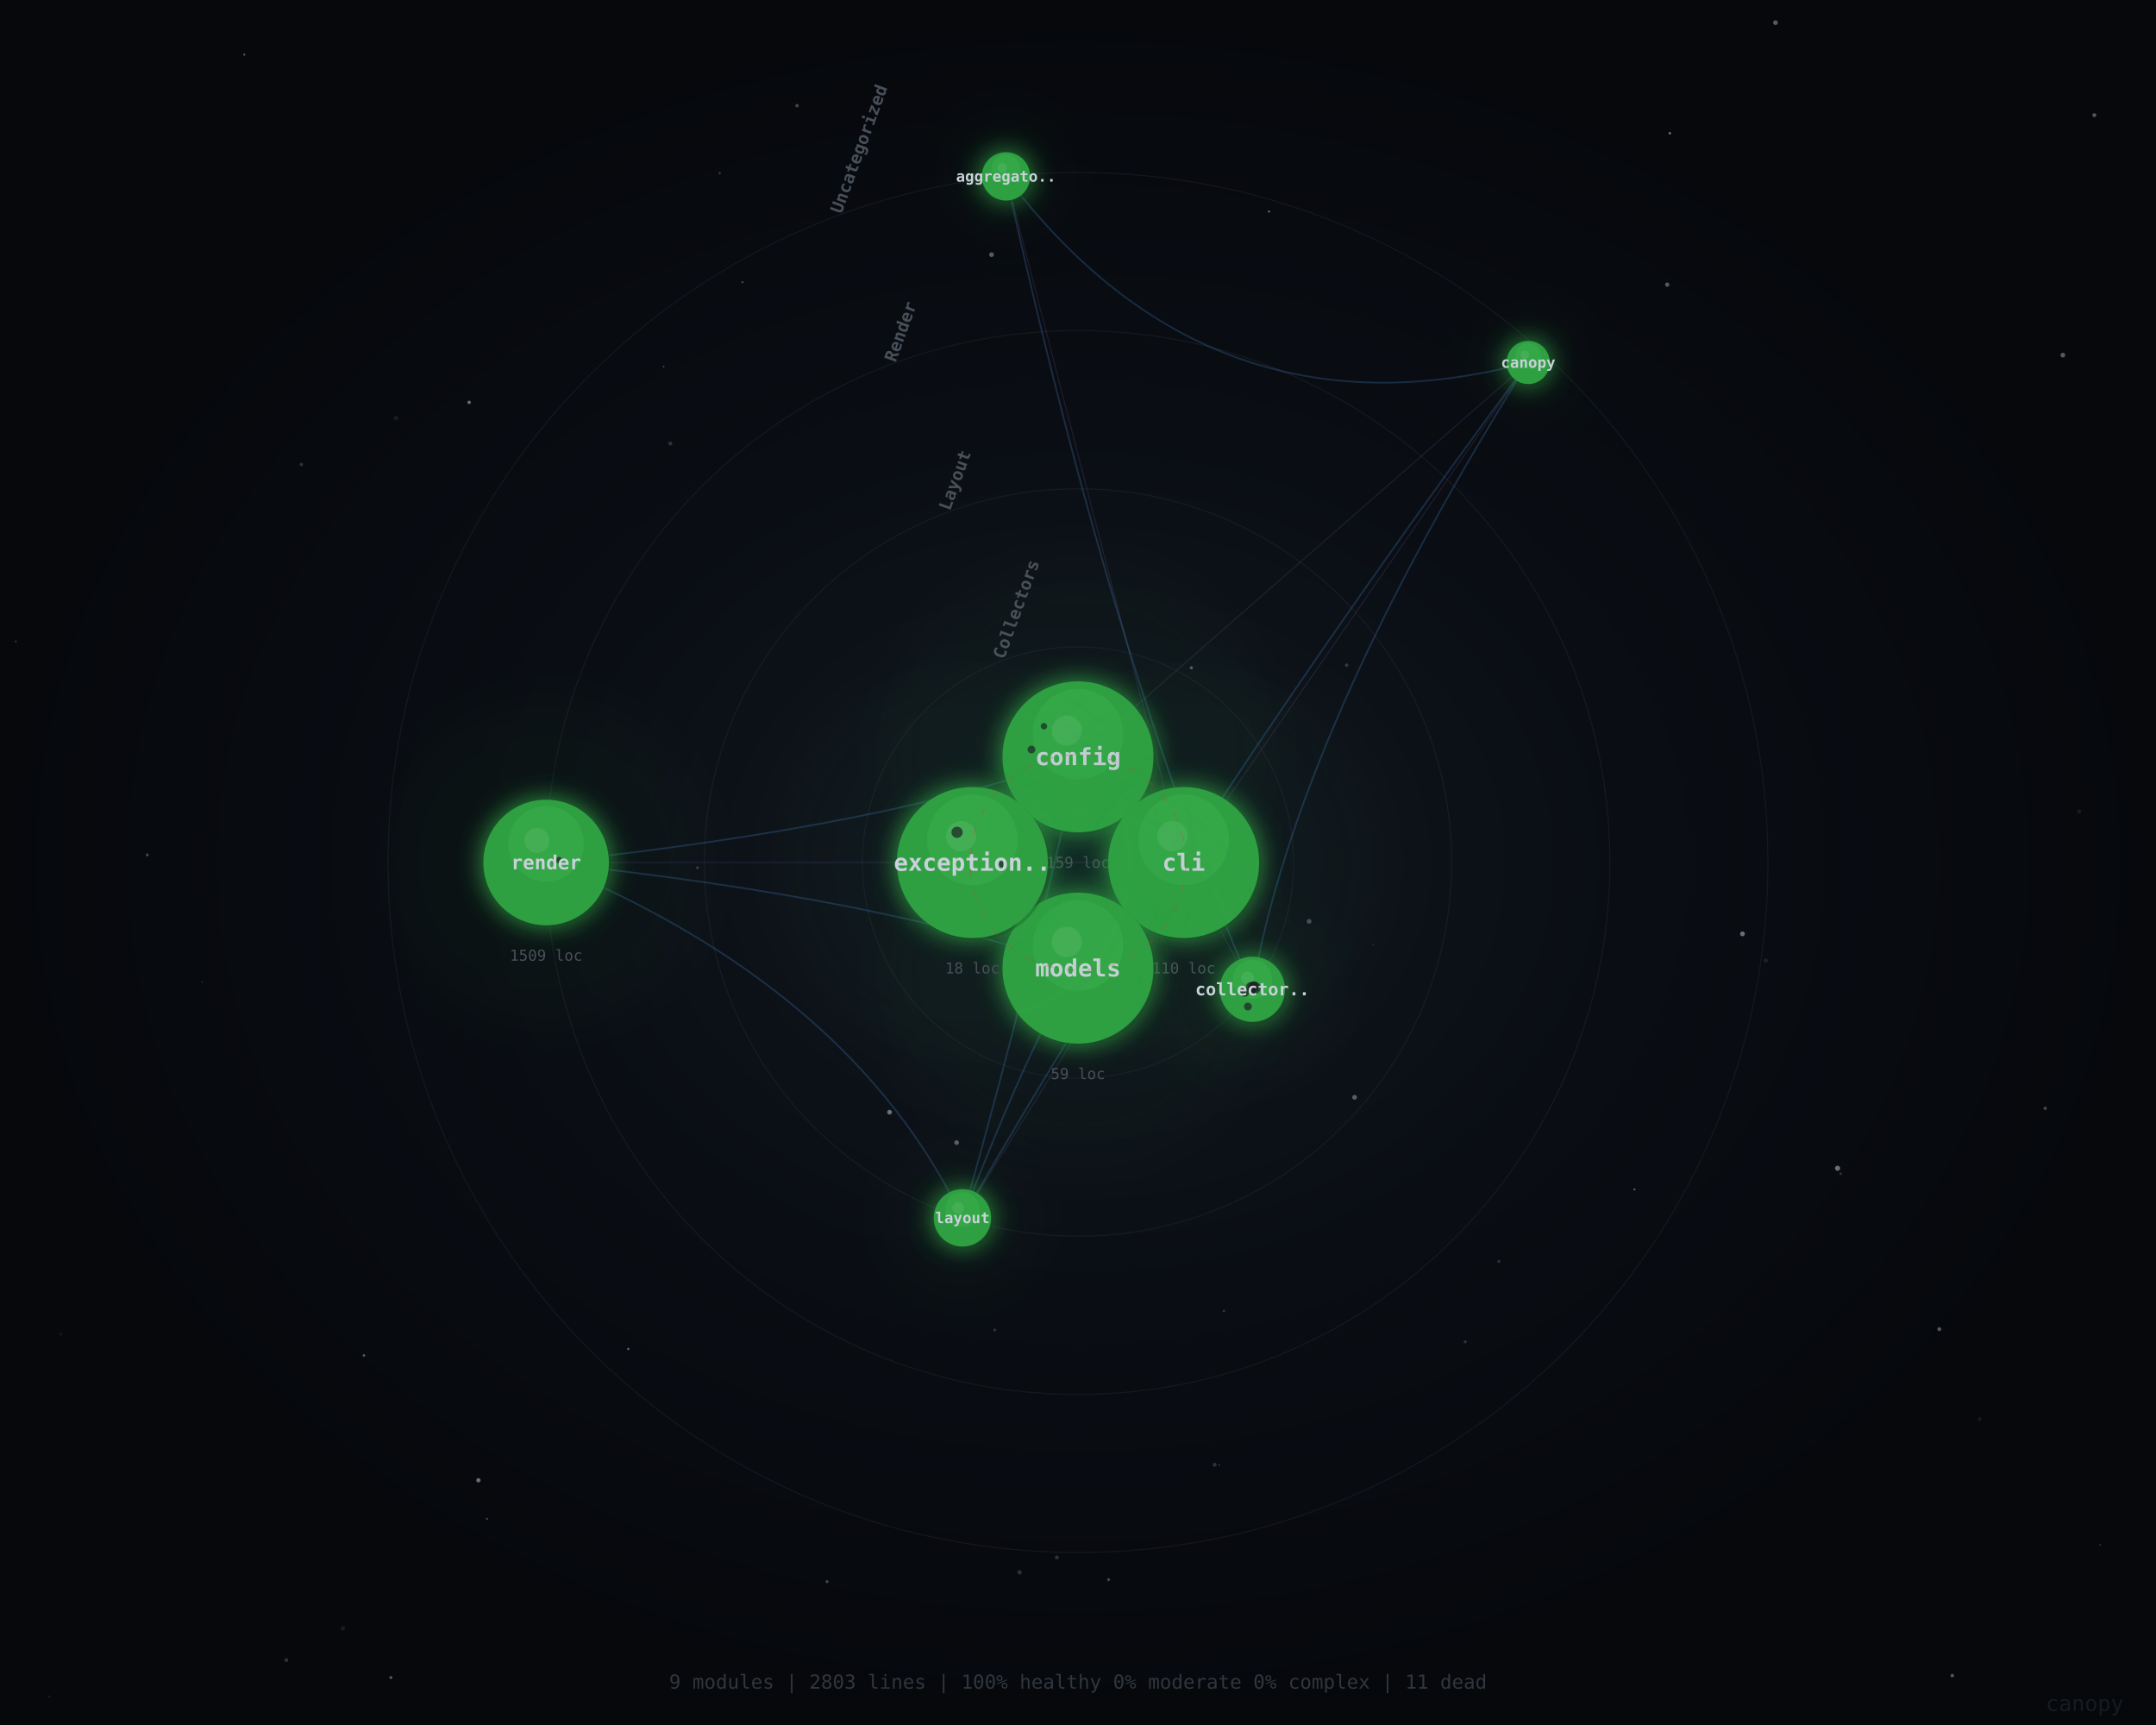
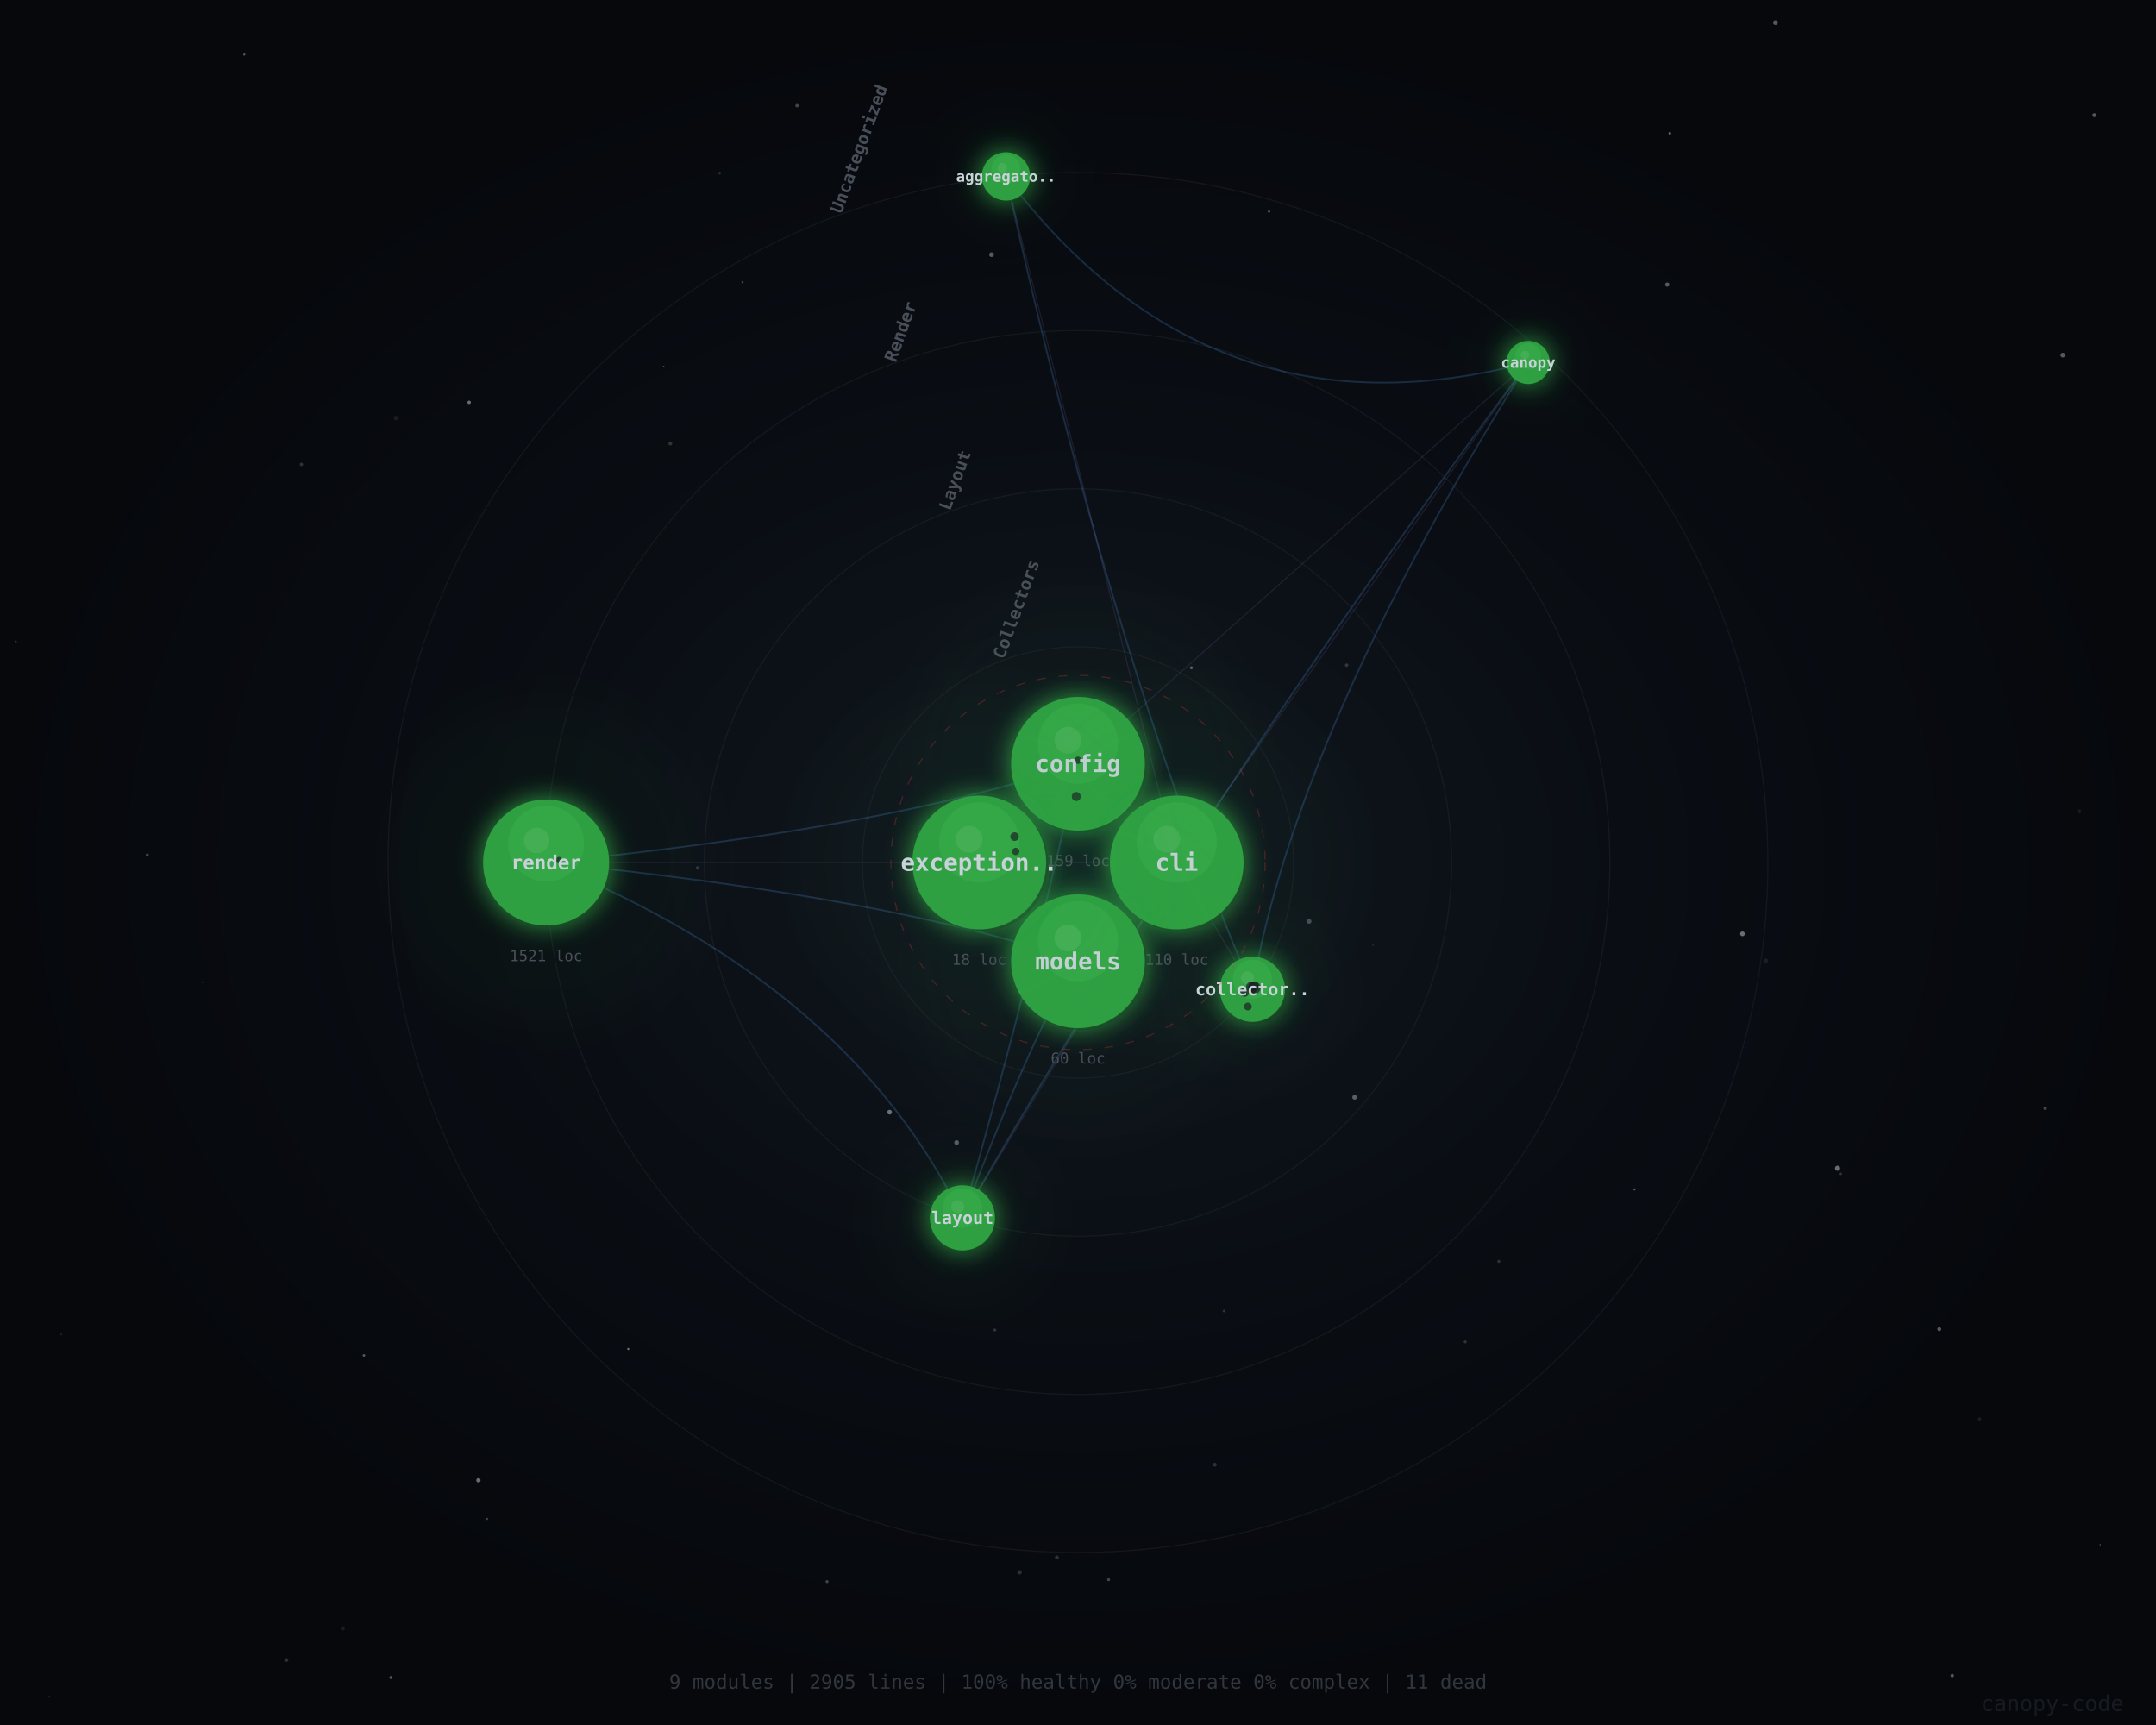
<svg xmlns="http://www.w3.org/2000/svg" viewBox="0 0 1000 800">
  <defs>
    <radialGradient id="bgGrad" cx="50%" cy="50%" r="50%">
      <stop offset="0%" stop-color="#111820" />
      <stop offset="50%" stop-color="#0a0e14" />
      <stop offset="100%" stop-color="#06080c" />
    </radialGradient>
    <filter id="nodeGlow" x="-50%" y="-50%" width="200%" height="200%">
      <feGaussianBlur stdDeviation="6" result="blur" />
      <feMerge>
        <feMergeNode in="blur" />
        <feMergeNode in="SourceGraphic" />
      </feMerge>
    </filter>
    <filter id="softGlow" x="-50%" y="-50%" width="200%" height="200%">
      <feGaussianBlur stdDeviation="12" />
    </filter>
    <filter id="churnPulse" x="-50%" y="-50%" width="200%" height="200%">
      <feGaussianBlur stdDeviation="4" result="blur" />
      <feMerge>
        <feMergeNode in="blur" />
        <feMergeNode in="SourceGraphic" />
      </feMerge>
    </filter>
  </defs>
  <rect width="1000" height="800" fill="url(#bgGrad)" />
  <circle cx="971.4" cy="53.4" r="0.9" fill="#c9d1d9" opacity="0.4" />
  <circle cx="514.2" cy="732.6" r="0.7" fill="#c9d1d9" opacity="0.3" />
  <circle cx="918.2" cy="658.1" r="0.8" fill="#c9d1d9" opacity="0.1" />
  <circle cx="956.8" cy="164.7" r="1.1" fill="#c9d1d9" opacity="0.4" />
  <circle cx="183.7" cy="193.9" r="1.0" fill="#c9d1d9" opacity="0.1" />
  <circle cx="636.9" cy="438.2" r="0.5" fill="#c9d1d9" opacity="0.1" />
  <circle cx="563.4" cy="679.3" r="0.9" fill="#c9d1d9" opacity="0.2" />
  <circle cx="774.5" cy="61.8" r="0.6" fill="#c9d1d9" opacity="0.5" />
  <circle cx="461.4" cy="616.8" r="0.7" fill="#c9d1d9" opacity="0.2" />
  <circle cx="113.3" cy="25.3" r="0.5" fill="#c9d1d9" opacity="0.4" />
  <circle cx="565.5" cy="679.4" r="0.3" fill="#c9d1d9" opacity="0.4" />
  <circle cx="291.4" cy="625.6" r="0.5" fill="#c9d1d9" opacity="0.5" />
  <circle cx="168.8" cy="628.6" r="0.6" fill="#c9d1d9" opacity="0.4" />
  <circle cx="181.3" cy="778.0" r="0.7" fill="#c9d1d9" opacity="0.4" />
  <circle cx="823.5" cy="10.5" r="1.1" fill="#c9d1d9" opacity="0.4" />
  <circle cx="974.1" cy="716.4" r="0.3" fill="#c9d1d9" opacity="0.4" />
  <circle cx="773.3" cy="132.0" r="1.0" fill="#c9d1d9" opacity="0.4" />
  <circle cx="899.5" cy="616.4" r="0.9" fill="#c9d1d9" opacity="0.4" />
  <circle cx="344.4" cy="130.9" r="0.5" fill="#c9d1d9" opacity="0.3" />
  <circle cx="964.4" cy="376.3" r="0.9" fill="#c9d1d9" opacity="0.1" />
  <circle cx="28.3" cy="618.8" r="0.6" fill="#c9d1d9" opacity="0.1" />
  <circle cx="263.3" cy="399.7" r="0.9" fill="#c9d1d9" opacity="0.2" />
  <circle cx="758.1" cy="551.6" r="0.5" fill="#c9d1d9" opacity="0.4" />
  <circle cx="139.8" cy="215.4" r="0.8" fill="#c9d1d9" opacity="0.2" />
  <circle cx="459.9" cy="118.1" r="1.1" fill="#c9d1d9" opacity="0.4" />
  <circle cx="852.3" cy="541.8" r="1.2" fill="#c9d1d9" opacity="0.5" />
  <circle cx="628.3" cy="508.9" r="1.1" fill="#c9d1d9" opacity="0.4" />
  <circle cx="552.6" cy="309.7" r="0.7" fill="#c9d1d9" opacity="0.4" />
  <circle cx="333.8" cy="80.3" r="0.6" fill="#c9d1d9" opacity="0.2" />
  <circle cx="819.0" cy="445.5" r="1.0" fill="#c9d1d9" opacity="0.1" />
  <circle cx="217.6" cy="186.6" r="0.8" fill="#c9d1d9" opacity="0.5" />
  <circle cx="93.8" cy="455.5" r="0.3" fill="#c9d1d9" opacity="0.3" />
  <circle cx="307.8" cy="170.0" r="0.4" fill="#c9d1d9" opacity="0.3" />
  <circle cx="695.2" cy="585.0" r="0.7" fill="#c9d1d9" opacity="0.2" />
  <circle cx="369.7" cy="49.0" r="0.8" fill="#c9d1d9" opacity="0.3" />
  <circle cx="221.9" cy="686.5" r="1.0" fill="#c9d1d9" opacity="0.5" />
  <circle cx="607.2" cy="427.3" r="1.1" fill="#c9d1d9" opacity="0.3" />
  <circle cx="808.2" cy="433.1" r="1.1" fill="#c9d1d9" opacity="0.5" />
  <circle cx="310.9" cy="205.7" r="0.9" fill="#c9d1d9" opacity="0.2" />
  <circle cx="159.0" cy="755.2" r="1.0" fill="#c9d1d9" opacity="0.1" />
  <circle cx="225.9" cy="704.4" r="0.5" fill="#c9d1d9" opacity="0.3" />
  <circle cx="489.4" cy="452.3" r="0.4" fill="#c9d1d9" opacity="0.5" />
  <circle cx="624.6" cy="308.5" r="0.8" fill="#c9d1d9" opacity="0.2" />
  <circle cx="383.6" cy="733.5" r="0.7" fill="#c9d1d9" opacity="0.3" />
  <circle cx="905.5" cy="777.1" r="0.8" fill="#c9d1d9" opacity="0.4" />
  <circle cx="525.0" cy="361.7" r="0.4" fill="#c9d1d9" opacity="0.3" />
  <circle cx="567.7" cy="608.0" r="0.6" fill="#c9d1d9" opacity="0.2" />
  <circle cx="412.6" cy="515.8" r="1.1" fill="#c9d1d9" opacity="0.5" />
  <circle cx="679.6" cy="622.3" r="0.7" fill="#c9d1d9" opacity="0.2" />
  <circle cx="472.9" cy="729.2" r="1.0" fill="#c9d1d9" opacity="0.2" />
  <circle cx="22.8" cy="786.8" r="0.5" fill="#c9d1d9" opacity="0.1" />
  <circle cx="323.5" cy="402.4" r="0.7" fill="#c9d1d9" opacity="0.2" />
  <circle cx="490.2" cy="722.3" r="0.9" fill="#c9d1d9" opacity="0.2" />
  <circle cx="132.8" cy="769.9" r="0.9" fill="#c9d1d9" opacity="0.2" />
  <circle cx="443.7" cy="529.9" r="1.1" fill="#c9d1d9" opacity="0.4" />
  <circle cx="7.3" cy="297.5" r="0.5" fill="#c9d1d9" opacity="0.2" />
  <circle cx="853.8" cy="544.4" r="0.6" fill="#c9d1d9" opacity="0.2" />
  <circle cx="588.6" cy="98.1" r="0.5" fill="#c9d1d9" opacity="0.5" />
  <circle cx="948.6" cy="514.0" r="0.8" fill="#c9d1d9" opacity="0.3" />
  <circle cx="68.3" cy="396.5" r="0.7" fill="#c9d1d9" opacity="0.3" />
  <circle cx="500.0" cy="400.0" r="100.0" fill="none" stroke="#30363d" stroke-width="0.5" opacity="0.3" />
  <circle cx="500.0" cy="400.0" r="173.3" fill="none" stroke="#30363d" stroke-width="0.5" opacity="0.3" />
  <circle cx="500.0" cy="400.0" r="246.7" fill="none" stroke="#30363d" stroke-width="0.5" opacity="0.3" />
  <circle cx="500.0" cy="400.0" r="320.0" fill="none" stroke="#30363d" stroke-width="0.5" opacity="0.3" />
  <text x="465.7" y="306.1" font-family="monospace" font-size="8" font-weight="600" fill="#484f58" text-anchor="start" transform="rotate(-70 465.7 306.1)">Collectors</text>
  <text x="440.6" y="237.2" font-family="monospace" font-size="8" font-weight="600" fill="#484f58" text-anchor="start" transform="rotate(-70 440.6 237.2)">Layout</text>
  <text x="415.4" y="168.3" font-family="monospace" font-size="8" font-weight="600" fill="#484f58" text-anchor="start" transform="rotate(-70 415.4 168.3)">Render</text>
  <text x="390.3" y="99.4" font-family="monospace" font-size="8" font-weight="600" fill="#484f58" text-anchor="start" transform="rotate(-70 390.3 99.4)">Uncategorized</text>
-   <line x1="549.0" y1="400.0" x2="708.8" y2="168.1" stroke="#bc8cff" stroke-width="0.5" opacity="0.12" />
-   <line x1="549.0" y1="400.0" x2="466.6" y2="81.8" stroke="#bc8cff" stroke-width="0.5" opacity="0.12" />
-   <line x1="549.0" y1="400.0" x2="580.9" y2="458.8" stroke="#bc8cff" stroke-width="0.5" opacity="0.12" />
-   <line x1="549.0" y1="400.0" x2="446.4" y2="564.8" stroke="#bc8cff" stroke-width="0.5" opacity="0.12" />
-   <line x1="549.0" y1="400.0" x2="253.3" y2="400.0" stroke="#bc8cff" stroke-width="0.5" opacity="0.12" />
-   <line x1="500.0" y1="351.0" x2="708.8" y2="168.1" stroke="#bc8cff" stroke-width="0.5" opacity="0.12" />
+   <line x1="545.8" y1="400.0" x2="708.8" y2="168.1" stroke="#bc8cff" stroke-width="0.5" opacity="0.12" />
+   <line x1="545.8" y1="400.0" x2="466.6" y2="81.8" stroke="#bc8cff" stroke-width="0.5" opacity="0.12" />
+   <line x1="545.8" y1="400.0" x2="580.9" y2="458.8" stroke="#bc8cff" stroke-width="0.5" opacity="0.12" />
+   <line x1="545.8" y1="400.0" x2="446.4" y2="564.8" stroke="#bc8cff" stroke-width="0.5" opacity="0.12" />
+   <line x1="545.8" y1="400.0" x2="253.3" y2="400.0" stroke="#bc8cff" stroke-width="0.5" opacity="0.12" />
+   <line x1="500.0" y1="354.2" x2="708.8" y2="168.1" stroke="#bc8cff" stroke-width="0.5" opacity="0.12" />
  <path d="M466.6,81.8 Q561.4,207.4 708.8,168.1" fill="none" stroke="#58a6ff" stroke-width="0.8" opacity="0.2" />
  <path d="M466.6,81.8 Q516.6,309.2 580.9,458.8" fill="none" stroke="#58a6ff" stroke-width="0.8" opacity="0.2" />
  <path d="M580.9,458.8 Q601.4,339.4 708.8,168.1" fill="none" stroke="#58a6ff" stroke-width="0.8" opacity="0.2" />
  <path d="M446.4,564.8 Q554.3,376.5 708.8,168.1" fill="none" stroke="#58a6ff" stroke-width="0.8" opacity="0.2" />
-   <path d="M446.4,564.8 Q481.3,440.5 500.0,351.0" fill="none" stroke="#58a6ff" stroke-width="0.8" opacity="0.2" />
-   <path d="M446.4,564.8 Q481.3,474.8 500.0,449.0" fill="none" stroke="#58a6ff" stroke-width="0.8" opacity="0.2" />
-   <path d="M253.3,400.0 Q413.7,382.9 500.0,351.0" fill="none" stroke="#58a6ff" stroke-width="0.8" opacity="0.2" />
+   <path d="M446.4,564.8 Q481.2,441.7 500.0,354.2" fill="none" stroke="#58a6ff" stroke-width="0.8" opacity="0.2" />
+   <path d="M446.4,564.8 Q481.2,473.7 500.0,445.8" fill="none" stroke="#58a6ff" stroke-width="0.8" opacity="0.2" />
+   <path d="M253.3,400.0 Q413.7,384.0 500.0,354.2" fill="none" stroke="#58a6ff" stroke-width="0.8" opacity="0.2" />
  <path d="M253.3,400.0 Q394.9,457.7 446.4,564.8" fill="none" stroke="#58a6ff" stroke-width="0.8" opacity="0.2" />
-   <path d="M253.3,400.0 Q413.7,417.1 500.0,449.0" fill="none" stroke="#58a6ff" stroke-width="0.8" opacity="0.2" />
+   <path d="M253.3,400.0 Q413.7,416.0 500.0,445.8" fill="none" stroke="#58a6ff" stroke-width="0.8" opacity="0.2" />
  <g data-module="canopy.config">
-     <circle cx="500.0" cy="351.0" r="87.5" fill="#2ea04355" opacity="0.1" filter="url(#softGlow)" />
-     <circle cx="501.0" cy="352.0" r="35.0" fill="#000000" opacity="0.3" />
-     <circle cx="500.0" cy="351.0" r="35.0" fill="#2ea043" filter="url(#nodeGlow)" />
-     <circle cx="500.0" cy="340.5" r="21.0" fill="#56d364" opacity="0.15" />
-     <circle cx="494.8" cy="338.8" r="7.0" fill="#ffffff" opacity="0.08" />
-     <circle cx="478.4" cy="347.6" r="1.8" fill="#1b1f23" opacity="0.7" />
-     <circle cx="484.2" cy="336.8" r="1.5" fill="#1b1f23" opacity="0.7" />
-     <text x="500.0" y="351.0" font-family="monospace" font-size="11" font-weight="700" fill="#c9d1d9" text-anchor="middle" dy="0.35em">config</text>
-     <text x="500.0" y="400.0" font-family="monospace" font-size="7" fill="#484f58" text-anchor="middle" dy="0.35em">159 loc</text>
+     <circle cx="500.0" cy="354.2" r="77.5" fill="#2ea04355" opacity="0.1" filter="url(#softGlow)" />
+     <circle cx="501.0" cy="355.2" r="31.0" fill="#000000" opacity="0.3" />
+     <circle cx="500.0" cy="354.2" r="31.0" fill="#2ea043" filter="url(#nodeGlow)" />
+     <circle cx="500.0" cy="344.9" r="18.6" fill="#56d364" opacity="0.15" />
+     <circle cx="495.3" cy="343.3" r="6.2" fill="#ffffff" opacity="0.08" />
+     <circle cx="499.2" cy="369.4" r="2.1" fill="#1b1f23" opacity="0.7" />
+     <circle cx="500.0" cy="352.6" r="1.7" fill="#1b1f23" opacity="0.7" />
+     <text x="500.0" y="354.2" font-family="monospace" font-size="11" font-weight="700" fill="#c9d1d9" text-anchor="middle" dy="0.35em">config</text>
+     <text x="500.0" y="399.2" font-family="monospace" font-size="7" fill="#484f58" text-anchor="middle" dy="0.35em">159 loc</text>
  </g>
  <g data-module="canopy.cli">
-     <circle cx="549.0" cy="400.0" r="87.5" fill="#2ea04355" opacity="0.1" filter="url(#softGlow)" />
-     <circle cx="550.0" cy="401.0" r="35.0" fill="#000000" opacity="0.3" />
-     <circle cx="549.0" cy="400.0" r="35.0" fill="#2ea043" filter="url(#nodeGlow)" />
-     <circle cx="549.0" cy="389.5" r="21.0" fill="#56d364" opacity="0.15" />
-     <circle cx="543.8" cy="387.8" r="7.0" fill="#ffffff" opacity="0.08" />
-     <text x="549.0" y="400.0" font-family="monospace" font-size="11" font-weight="700" fill="#c9d1d9" text-anchor="middle" dy="0.35em">cli</text>
-     <text x="549.0" y="449.0" font-family="monospace" font-size="7" fill="#484f58" text-anchor="middle" dy="0.35em">110 loc</text>
+     <circle cx="545.8" cy="400.0" r="77.5" fill="#2ea04355" opacity="0.1" filter="url(#softGlow)" />
+     <circle cx="546.8" cy="401.0" r="31.0" fill="#000000" opacity="0.3" />
+     <circle cx="545.8" cy="400.0" r="31.0" fill="#2ea043" filter="url(#nodeGlow)" />
+     <circle cx="545.8" cy="390.7" r="18.6" fill="#56d364" opacity="0.15" />
+     <circle cx="541.2" cy="389.2" r="6.2" fill="#ffffff" opacity="0.08" />
+     <text x="545.8" y="400.0" font-family="monospace" font-size="11" font-weight="700" fill="#c9d1d9" text-anchor="middle" dy="0.35em">cli</text>
+     <text x="545.8" y="445.0" font-family="monospace" font-size="7" fill="#484f58" text-anchor="middle" dy="0.35em">110 loc</text>
  </g>
  <g data-module="canopy.models">
-     <circle cx="500.0" cy="449.0" r="87.5" fill="#2ea04355" opacity="0.1" filter="url(#softGlow)" />
-     <circle cx="501.0" cy="450.0" r="35.0" fill="#000000" opacity="0.3" />
-     <circle cx="500.0" cy="449.0" r="35.0" fill="#2ea043" filter="url(#nodeGlow)" />
-     <circle cx="500.0" cy="438.5" r="21.0" fill="#56d364" opacity="0.15" />
-     <circle cx="494.8" cy="436.8" r="7.0" fill="#ffffff" opacity="0.08" />
-     <text x="500.0" y="449.0" font-family="monospace" font-size="11" font-weight="700" fill="#c9d1d9" text-anchor="middle" dy="0.35em">models</text>
-     <text x="500.0" y="498.0" font-family="monospace" font-size="7" fill="#484f58" text-anchor="middle" dy="0.35em">59 loc</text>
+     <circle cx="500.0" cy="445.8" r="77.5" fill="#2ea04355" opacity="0.1" filter="url(#softGlow)" />
+     <circle cx="501.0" cy="446.8" r="31.0" fill="#000000" opacity="0.3" />
+     <circle cx="500.0" cy="445.8" r="31.0" fill="#2ea043" filter="url(#nodeGlow)" />
+     <circle cx="500.0" cy="436.5" r="18.6" fill="#56d364" opacity="0.15" />
+     <circle cx="495.3" cy="435.0" r="6.2" fill="#ffffff" opacity="0.08" />
+     <text x="500.0" y="445.8" font-family="monospace" font-size="11" font-weight="700" fill="#c9d1d9" text-anchor="middle" dy="0.35em">models</text>
+     <text x="500.0" y="490.8" font-family="monospace" font-size="7" fill="#484f58" text-anchor="middle" dy="0.35em">60 loc</text>
  </g>
  <g data-module="canopy.exceptions">
-     <circle cx="451.0" cy="400.0" r="87.5" fill="#2ea04355" opacity="0.1" filter="url(#softGlow)" />
-     <circle cx="452.0" cy="401.0" r="35.0" fill="#000000" opacity="0.3" />
-     <circle cx="451.0" cy="400.0" r="35.0" fill="#2ea043" filter="url(#nodeGlow)" />
-     <circle cx="451.0" cy="389.5" r="21.0" fill="#56d364" opacity="0.15" />
-     <circle cx="445.8" cy="387.8" r="7.0" fill="#ffffff" opacity="0.08" />
-     <circle cx="443.9" cy="386.0" r="2.6" fill="#1b1f23" opacity="0.7" />
-     <circle cx="465.0" cy="400.8" r="1.6" fill="#1b1f23" opacity="0.7" />
-     <text x="451.0" y="400.0" font-family="monospace" font-size="11" font-weight="700" fill="#c9d1d9" text-anchor="middle" dy="0.35em">exception..</text>
-     <text x="451.0" y="449.0" font-family="monospace" font-size="7" fill="#484f58" text-anchor="middle" dy="0.35em">18 loc</text>
+     <circle cx="454.2" cy="400.0" r="77.5" fill="#2ea04355" opacity="0.1" filter="url(#softGlow)" />
+     <circle cx="455.2" cy="401.0" r="31.0" fill="#000000" opacity="0.3" />
+     <circle cx="454.2" cy="400.0" r="31.0" fill="#2ea043" filter="url(#nodeGlow)" />
+     <circle cx="454.2" cy="390.7" r="18.6" fill="#56d364" opacity="0.15" />
+     <circle cx="449.5" cy="389.2" r="6.2" fill="#ffffff" opacity="0.08" />
+     <circle cx="471.1" cy="394.9" r="1.7" fill="#1b1f23" opacity="0.7" />
+     <circle cx="470.6" cy="388.0" r="2.0" fill="#1b1f23" opacity="0.7" />
+     <text x="454.2" y="400.0" font-family="monospace" font-size="11" font-weight="700" fill="#c9d1d9" text-anchor="middle" dy="0.35em">exception..</text>
+     <text x="454.2" y="445.0" font-family="monospace" font-size="7" fill="#484f58" text-anchor="middle" dy="0.35em">18 loc</text>
  </g>
  <g data-module="canopy.collectors">
    <circle cx="580.9" cy="458.8" r="37.8" fill="#2ea04355" opacity="0.1" filter="url(#softGlow)" />
    <circle cx="581.9" cy="459.8" r="15.1" fill="#000000" opacity="0.3" />
    <circle cx="580.9" cy="458.8" r="15.1" fill="#2ea043" filter="url(#nodeGlow)" />
    <circle cx="580.9" cy="454.2" r="9.1" fill="#56d364" opacity="0.15" />
    <circle cx="578.6" cy="453.5" r="3.0" fill="#ffffff" opacity="0.08" />
    <circle cx="581.5" cy="457.6" r="2.4" fill="#1b1f23" opacity="0.7" />
    <circle cx="580.2" cy="457.6" r="2.2" fill="#1b1f23" opacity="0.7" />
    <circle cx="580.9" cy="459.5" r="1.6" fill="#1b1f23" opacity="0.7" />
    <circle cx="577.3" cy="460.2" r="2.1" fill="#1b1f23" opacity="0.7" />
    <circle cx="581.8" cy="458.1" r="2.9" fill="#1b1f23" opacity="0.7" />
    <circle cx="578.8" cy="466.8" r="1.8" fill="#1b1f23" opacity="0.7" />
    <text x="580.9" y="458.8" font-family="monospace" font-size="8" font-weight="600" fill="#c9d1d9" text-anchor="middle" dy="0.35em">collector..</text>
  </g>
  <g data-module="canopy.layout">
-     <circle cx="446.4" cy="564.8" r="33.3" fill="#2ea04355" opacity="0.1" filter="url(#softGlow)" />
-     <circle cx="447.4" cy="565.8" r="13.3" fill="#000000" opacity="0.3" />
-     <circle cx="446.4" cy="564.8" r="13.3" fill="#2ea043" filter="url(#nodeGlow)" />
-     <circle cx="446.4" cy="560.9" r="8.0" fill="#56d364" opacity="0.15" />
-     <circle cx="444.4" cy="560.2" r="2.7" fill="#ffffff" opacity="0.08" />
-     <text x="446.4" y="564.8" font-family="monospace" font-size="7" font-weight="600" fill="#c9d1d9" text-anchor="middle" dy="0.35em">layout</text>
+     <circle cx="446.4" cy="564.8" r="37.7" fill="#2ea04355" opacity="0.1" filter="url(#softGlow)" />
+     <circle cx="447.4" cy="565.8" r="15.1" fill="#000000" opacity="0.3" />
+     <circle cx="446.4" cy="564.8" r="15.1" fill="#2ea043" filter="url(#nodeGlow)" />
+     <circle cx="446.4" cy="560.3" r="9.1" fill="#56d364" opacity="0.15" />
+     <circle cx="444.2" cy="559.6" r="3.0" fill="#ffffff" opacity="0.08" />
+     <text x="446.4" y="564.8" font-family="monospace" font-size="8" font-weight="600" fill="#c9d1d9" text-anchor="middle" dy="0.35em">layout</text>
  </g>
  <g data-module="canopy.render">
-     <circle cx="253.3" cy="400.0" r="72.8" fill="#2ea04355" opacity="0.1" filter="url(#softGlow)" />
-     <circle cx="254.3" cy="401.0" r="29.1" fill="#000000" opacity="0.3" />
-     <circle cx="253.3" cy="400.0" r="29.1" fill="#2ea043" filter="url(#nodeGlow)" />
-     <circle cx="253.3" cy="391.3" r="17.5" fill="#56d364" opacity="0.15" />
-     <circle cx="249.0" cy="389.8" r="5.8" fill="#ffffff" opacity="0.08" />
+     <circle cx="253.3" cy="400.0" r="73.1" fill="#2ea04355" opacity="0.1" filter="url(#softGlow)" />
+     <circle cx="254.3" cy="401.0" r="29.2" fill="#000000" opacity="0.3" />
+     <circle cx="253.3" cy="400.0" r="29.2" fill="#2ea043" filter="url(#nodeGlow)" />
+     <circle cx="253.3" cy="391.2" r="17.6" fill="#56d364" opacity="0.15" />
+     <circle cx="248.9" cy="389.8" r="5.9" fill="#ffffff" opacity="0.08" />
    <circle cx="259.3" cy="398.9" r="1.5" fill="#1b1f23" opacity="0.7" />
    <text x="253.3" y="400.0" font-family="monospace" font-size="9" font-weight="600" fill="#c9d1d9" text-anchor="middle" dy="0.35em">render</text>
-     <text x="253.3" y="443.1" font-family="monospace" font-size="7" fill="#484f58" text-anchor="middle" dy="0.35em">1509 loc</text>
+     <text x="253.3" y="443.3" font-family="monospace" font-size="7" fill="#484f58" text-anchor="middle" dy="0.35em">1521 loc</text>
  </g>
  <g data-module="canopy.aggregator">
    <circle cx="466.6" cy="81.8" r="28.1" fill="#2ea04355" opacity="0.1" filter="url(#softGlow)" />
    <circle cx="467.6" cy="82.8" r="11.2" fill="#000000" opacity="0.3" />
    <circle cx="466.6" cy="81.8" r="11.2" fill="#2ea043" filter="url(#nodeGlow)" />
    <circle cx="466.6" cy="78.4" r="6.7" fill="#56d364" opacity="0.15" />
    <circle cx="464.9" cy="77.8" r="2.2" fill="#ffffff" opacity="0.08" />
    <text x="466.6" y="81.8" font-family="monospace" font-size="7" font-weight="600" fill="#c9d1d9" text-anchor="middle" dy="0.35em">aggregato..</text>
  </g>
  <g data-module="canopy">
    <circle cx="708.8" cy="168.1" r="25.0" fill="#2ea04355" opacity="0.1" filter="url(#softGlow)" />
    <circle cx="709.8" cy="169.1" r="10.0" fill="#000000" opacity="0.3" />
    <circle cx="708.8" cy="168.1" r="10.0" fill="#2ea043" filter="url(#nodeGlow)" />
    <circle cx="708.8" cy="165.1" r="6.0" fill="#56d364" opacity="0.15" />
    <circle cx="707.3" cy="164.6" r="2.0" fill="#ffffff" opacity="0.08" />
    <text x="708.8" y="168.1" font-family="monospace" font-size="7" font-weight="600" fill="#c9d1d9" text-anchor="middle" dy="0.35em">canopy</text>
  </g>
-   <circle cx="500.0" cy="400.0" r="50.0" fill="none" stroke="#da3633" stroke-width="0.5" stroke-dasharray="4 6" opacity="0.3">
+   <circle cx="500.0" cy="400.0" r="86.8" fill="none" stroke="#da3633" stroke-width="0.5" stroke-dasharray="4 6" opacity="0.3">
    <animateTransform attributeName="transform" type="rotate" from="0 500.0 400.0" to="360 500.0 400.0" dur="60s" repeatCount="indefinite" />
  </circle>
-   <text x="500.0" y="780.0" font-family="monospace" font-size="9" fill="#30363d" text-anchor="middle" dy="0.35em">9 modules | 2803 lines | 100% healthy 0% moderate 0% complex | 11 dead</text>
-   <text x="985.0" y="790.0" font-family="monospace" font-size="10" fill="#161b22" text-anchor="end" dy="0.35em">canopy</text>
+   <text x="500.0" y="780.0" font-family="monospace" font-size="9" fill="#30363d" text-anchor="middle" dy="0.35em">9 modules | 2905 lines | 100% healthy 0% moderate 0% complex | 11 dead</text>
+   <text x="985.0" y="790.0" font-family="monospace" font-size="10" fill="#161b22" text-anchor="end" dy="0.35em">canopy-code</text>
</svg>
